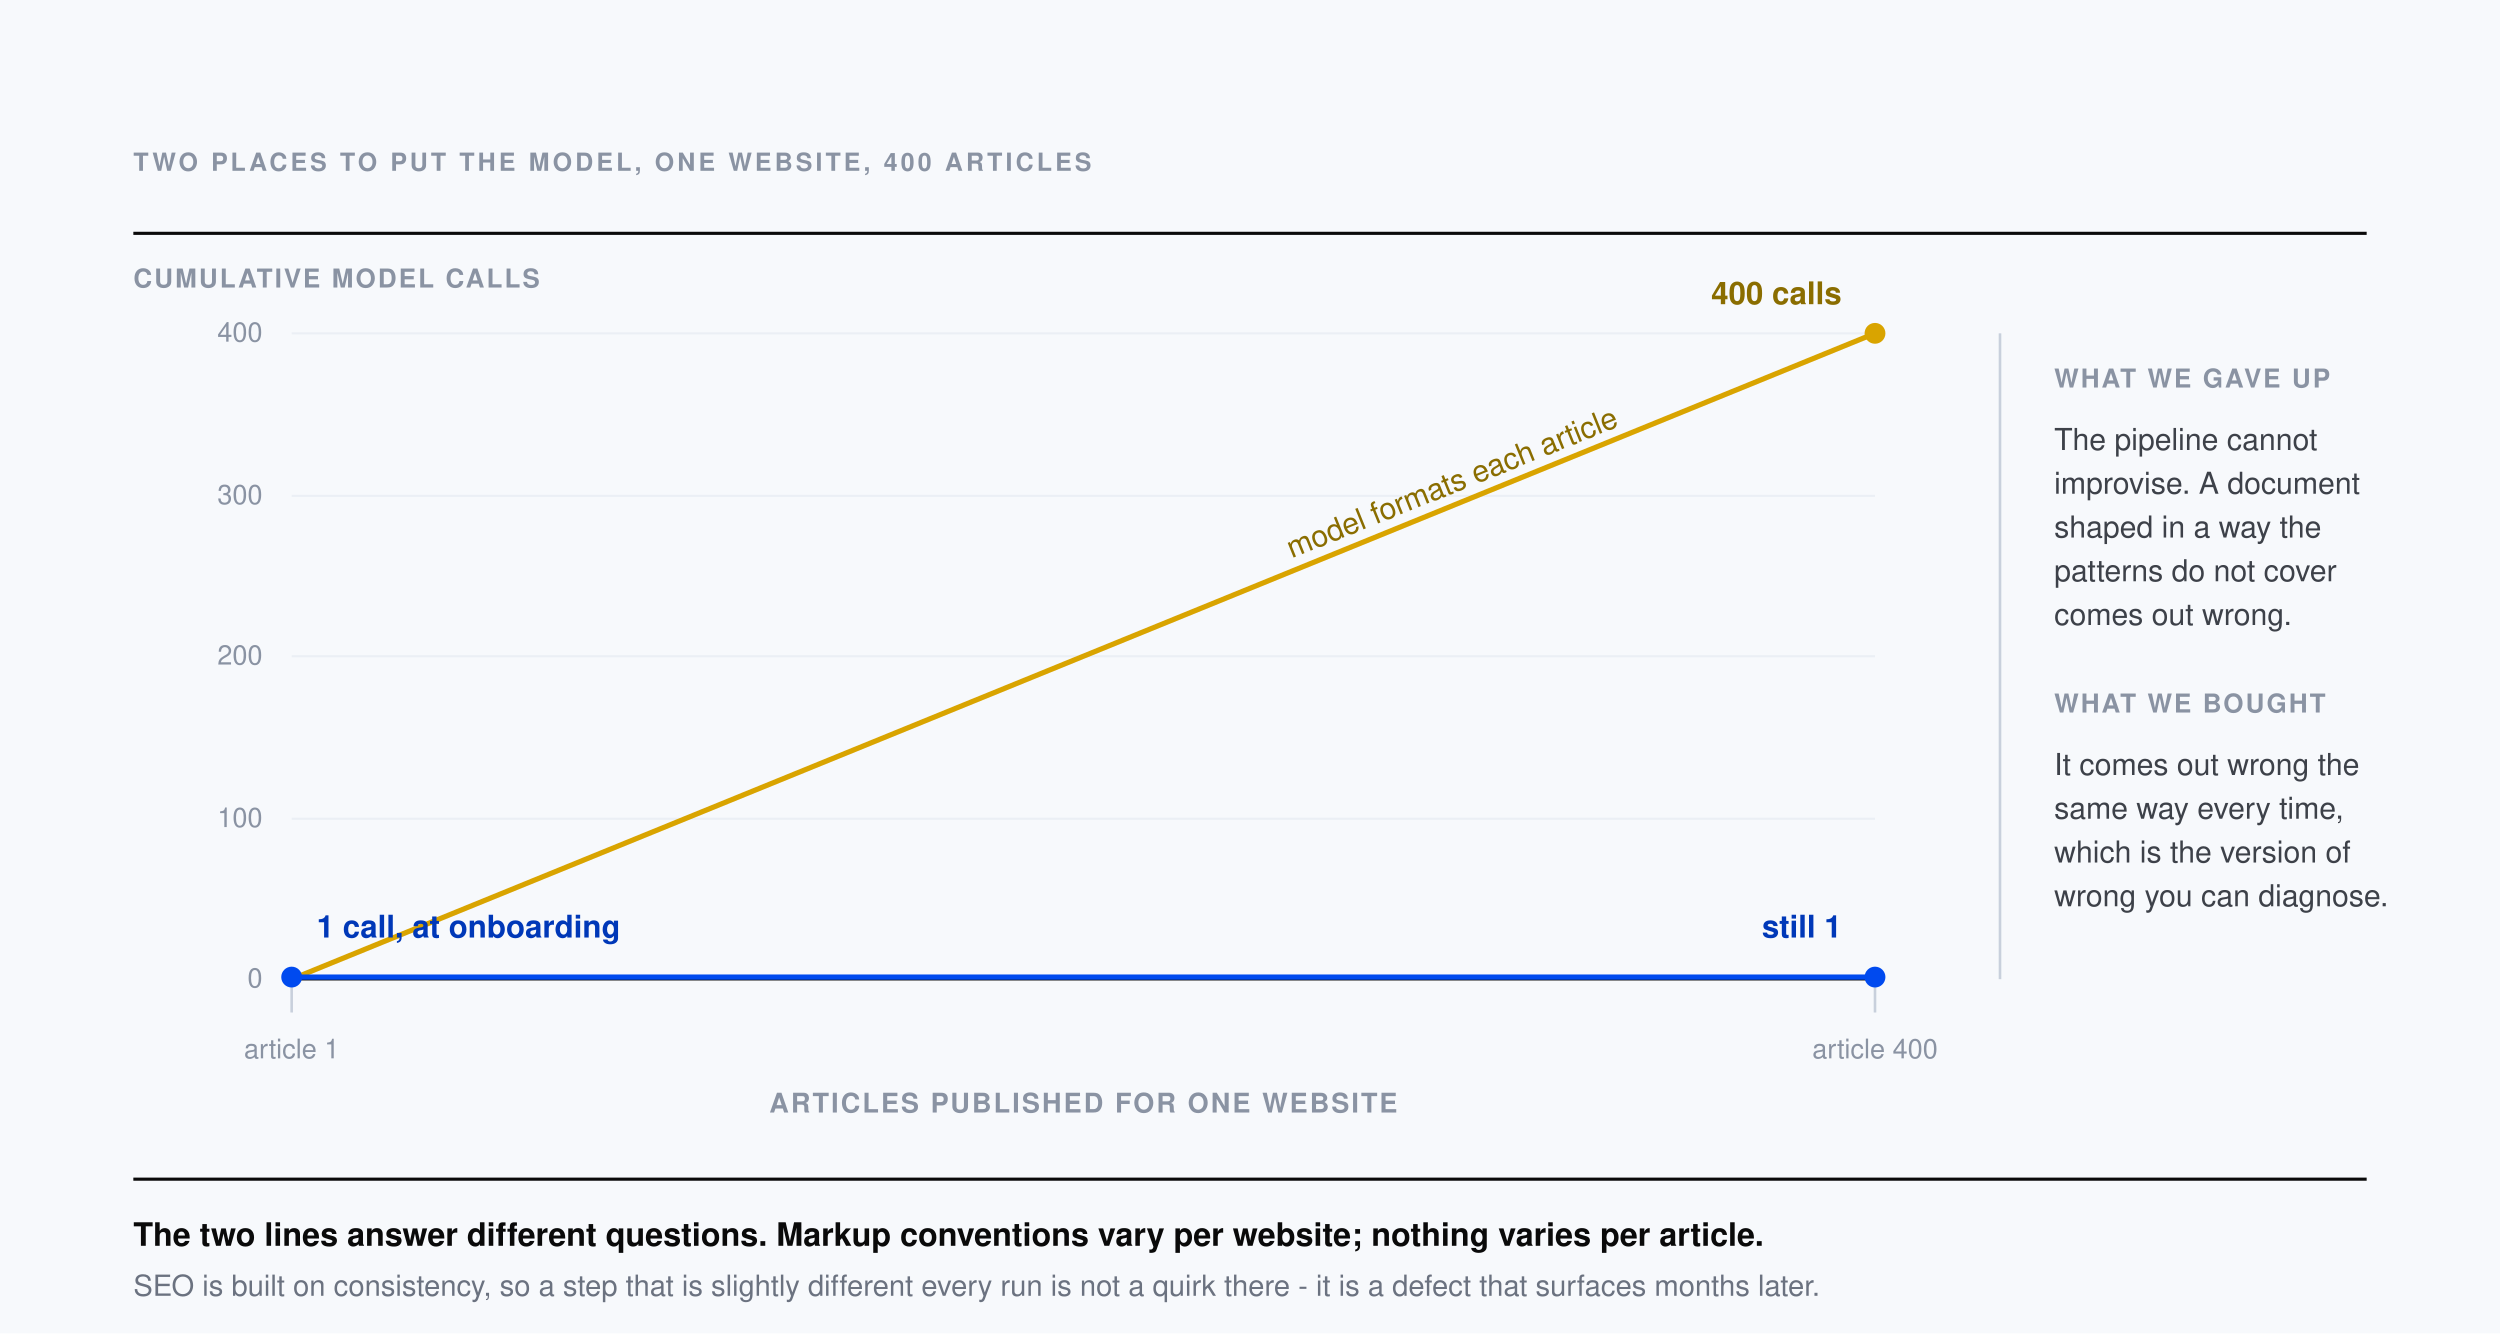
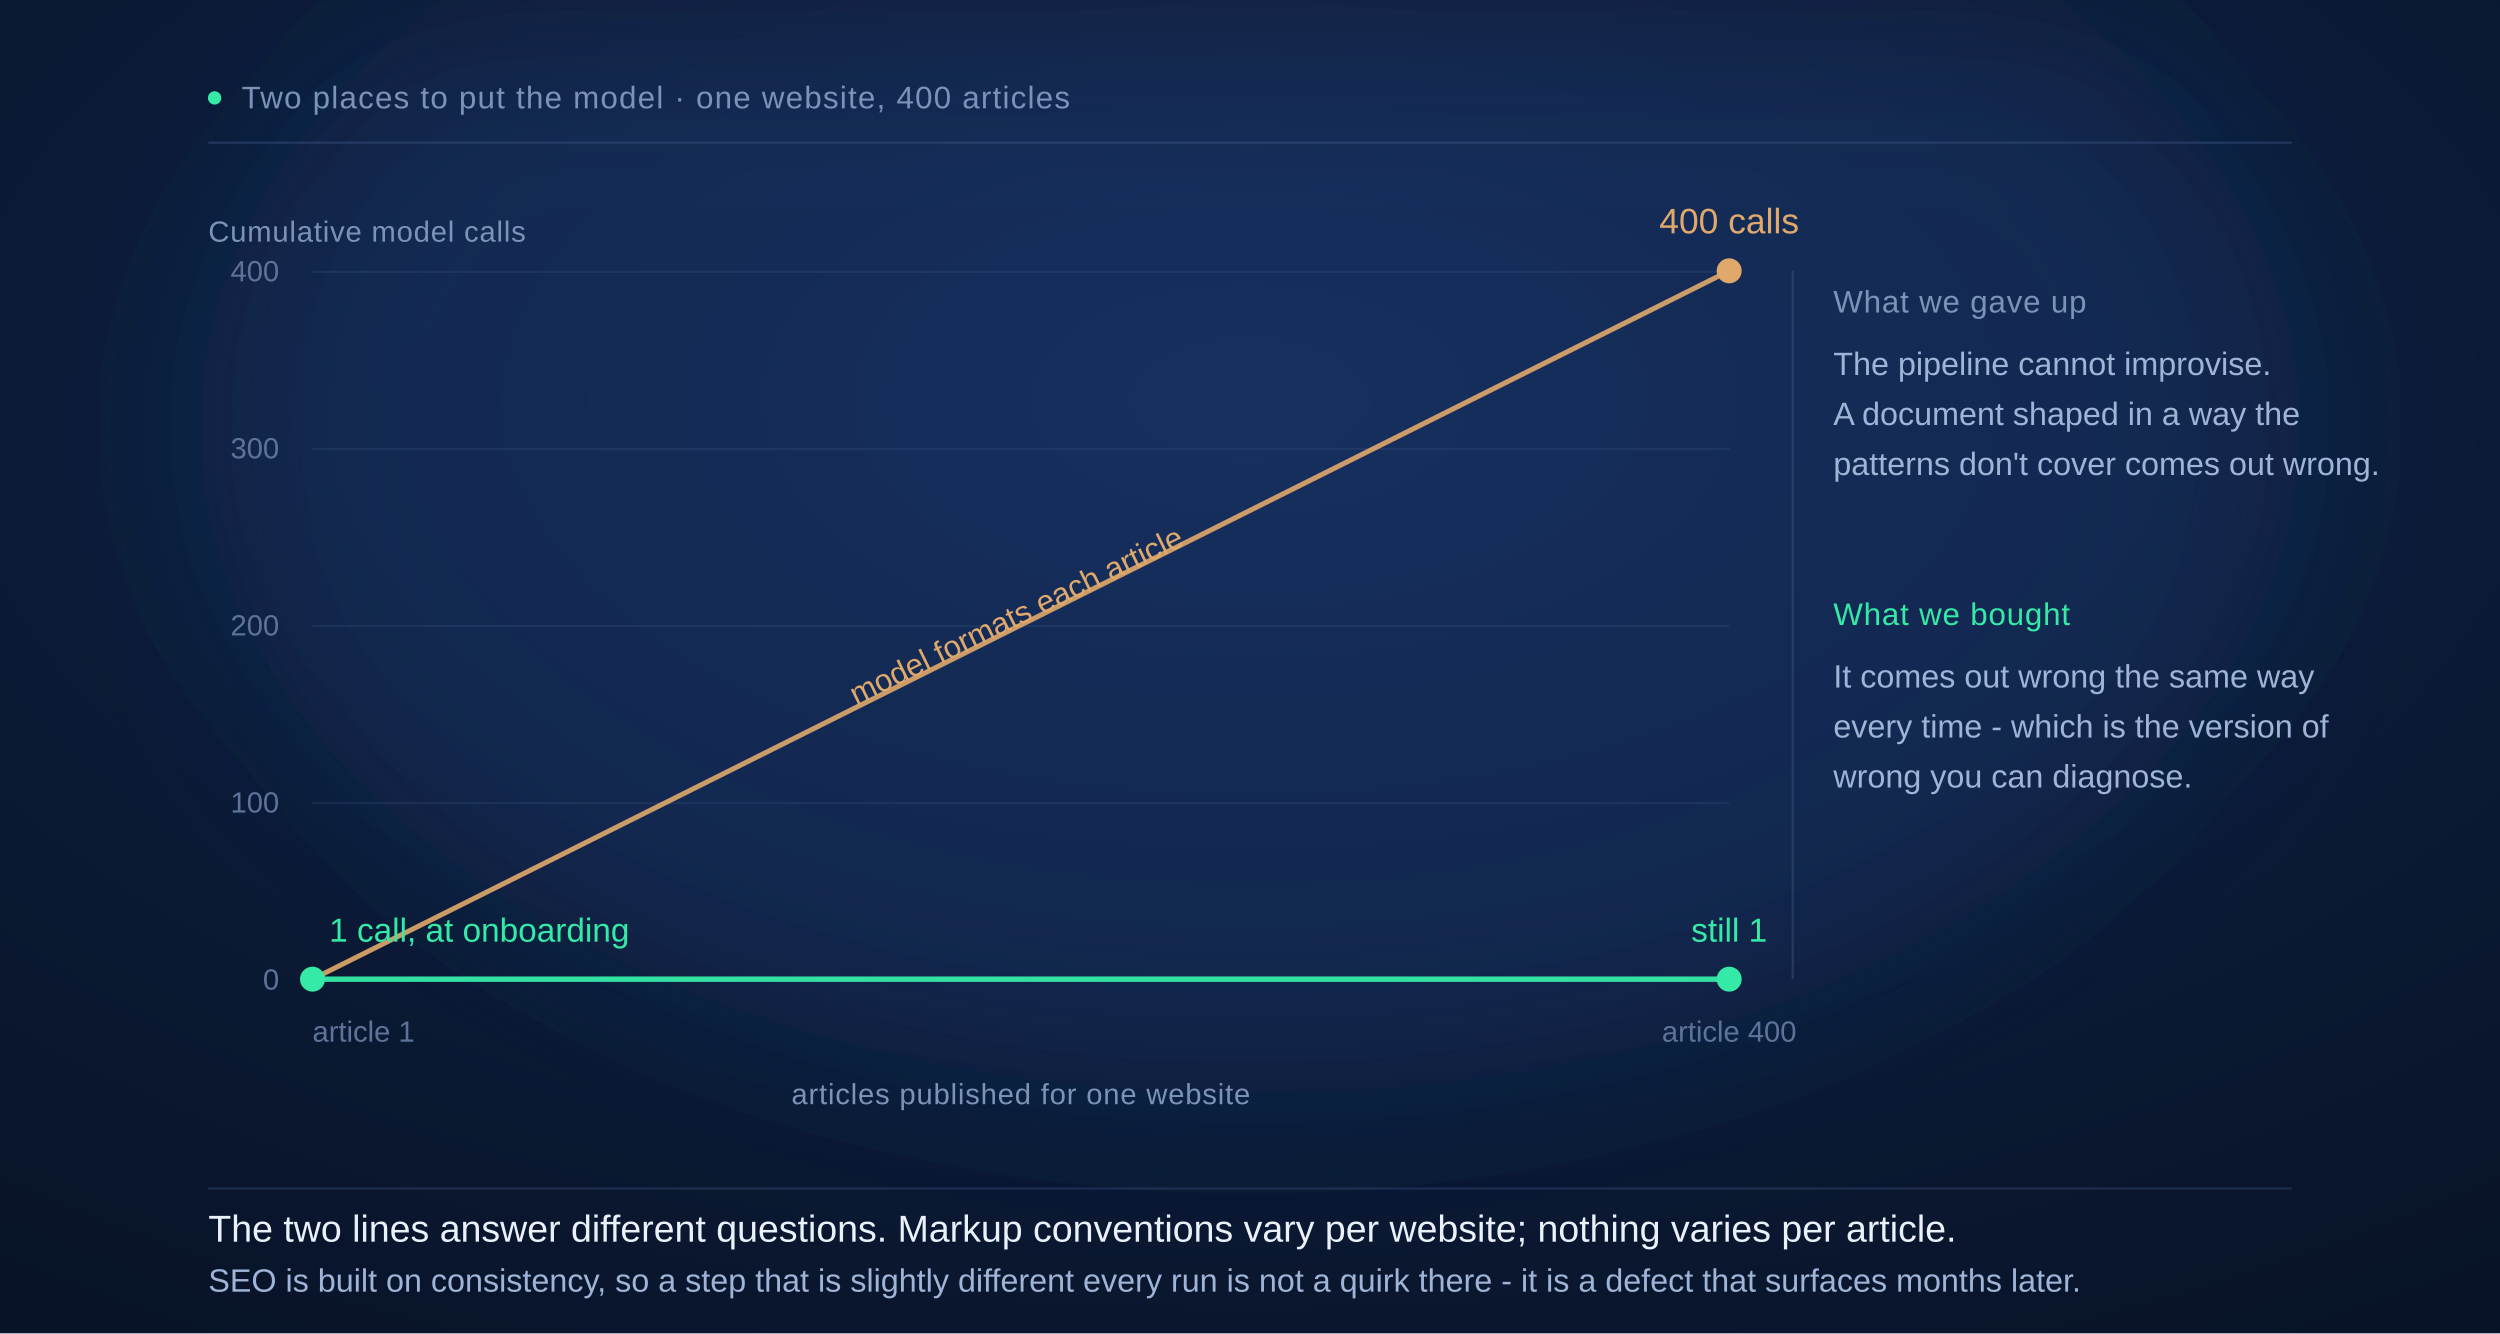
- <svg xmlns="http://www.w3.org/2000/svg" viewBox="0 0 1200 640" role="img" aria-label="Cumulative model calls against articles published: one call per website in this design, versus one call per article if the model sat in the publishing path" font-family="Helvetica Neue, Helvetica, Arial, sans-serif">
-   <rect width="1200" height="640" fill="#F7F9FC" />
-   <text x="64" y="82" font-size="12" font-weight="700" fill="#8A93A3" letter-spacing="1.5">TWO PLACES TO PUT THE MODEL, ONE WEBSITE, 400 ARTICLES</text>
-   <line x1="64" y1="112" x2="1136" y2="112" stroke="#0A0A0A" stroke-width="1.5" />
-   <text x="64" y="138" font-size="12.5" font-weight="700" fill="#8A93A3" letter-spacing="1">CUMULATIVE MODEL CALLS</text>
-   <line x1="140" y1="470" x2="900" y2="470" stroke="#0A0A0A" stroke-width="1.25" />
-   <line x1="140" y1="393" x2="900" y2="393" stroke="#EBEFF5" stroke-width="1" />
-   <line x1="140" y1="315" x2="900" y2="315" stroke="#EBEFF5" stroke-width="1" />
-   <line x1="140" y1="238" x2="900" y2="238" stroke="#EBEFF5" stroke-width="1" />
-   <line x1="140" y1="160" x2="900" y2="160" stroke="#EBEFF5" stroke-width="1" />
-   <text x="126" y="474" font-size="13" fill="#8A93A3" text-anchor="end">0</text>
-   <text x="126" y="397" font-size="13" fill="#8A93A3" text-anchor="end">100</text>
-   <text x="126" y="319" font-size="13" fill="#8A93A3" text-anchor="end">200</text>
-   <text x="126" y="242" font-size="13" fill="#8A93A3" text-anchor="end">300</text>
-   <text x="126" y="164" font-size="13" fill="#8A93A3" text-anchor="end">400</text>
-   <line x1="140" y1="470" x2="140" y2="486" stroke="#C8D0DC" stroke-width="1.25" />
-   <line x1="900" y1="470" x2="900" y2="486" stroke="#C8D0DC" stroke-width="1.25" />
-   <text x="140" y="508" font-size="13" fill="#8A93A3" text-anchor="middle">article 1</text>
-   <text x="900" y="508" font-size="13" fill="#8A93A3" text-anchor="middle">article 400</text>
-   <text x="520" y="534" font-size="13" font-weight="700" fill="#8A93A3" letter-spacing="1" text-anchor="middle">ARTICLES PUBLISHED FOR ONE WEBSITE</text>
-   <line x1="140" y1="470" x2="900" y2="160" stroke="#D9A400" stroke-width="2.5" />
-   <circle cx="900" cy="160" r="5" fill="#D9A400" />
-   <text x="884" y="146" font-size="15" font-weight="700" fill="#8A6D00" text-anchor="end">400 calls</text>
-   <text x="620" y="268" font-size="14.5" fill="#8A6D00" transform="rotate(-22 620 268)">model formats each article</text>
-   <line x1="140" y1="469" x2="900" y2="469" stroke="#004AEF" stroke-width="2.5" />
-   <circle cx="140" cy="469" r="5" fill="#004AEF" />
-   <circle cx="900" cy="469" r="5" fill="#004AEF" />
-   <text x="152" y="450" font-size="15" font-weight="700" fill="#0038B8">1 call, at onboarding</text>
-   <text x="884" y="450" font-size="15" font-weight="700" fill="#0038B8" text-anchor="end">still 1</text>
-   <line x1="960" y1="160" x2="960" y2="470" stroke="#C8D0DC" stroke-width="1.25" />
-   <text x="986" y="186" font-size="12.5" font-weight="700" fill="#8A93A3" letter-spacing="1">WHAT WE GAVE UP</text>
-   <text x="986" y="216" font-size="14.5" fill="#3D4149">The pipeline cannot</text>
-   <text x="986" y="237" font-size="14.5" fill="#3D4149">improvise. A document</text>
-   <text x="986" y="258" font-size="14.5" fill="#3D4149">shaped in a way the</text>
-   <text x="986" y="279" font-size="14.5" fill="#3D4149">patterns do not cover</text>
-   <text x="986" y="300" font-size="14.5" fill="#3D4149">comes out wrong.</text>
-   <text x="986" y="342" font-size="12.5" font-weight="700" fill="#8A93A3" letter-spacing="1">WHAT WE BOUGHT</text>
-   <text x="986" y="372" font-size="14.5" fill="#3D4149">It comes out wrong the</text>
-   <text x="986" y="393" font-size="14.5" fill="#3D4149">same way every time,</text>
-   <text x="986" y="414" font-size="14.5" fill="#3D4149">which is the version of</text>
-   <text x="986" y="435" font-size="14.5" fill="#3D4149">wrong you can diagnose.</text>
-   <line x1="64" y1="566" x2="1136" y2="566" stroke="#0A0A0A" stroke-width="1.5" />
-   <text x="64" y="598" font-size="15.5" font-weight="700" fill="#0A0A0A">The two lines answer different questions. Markup conventions vary per website; nothing varies per article.</text>
-   <text x="64" y="622" font-size="14" fill="#6B7280">SEO is built on consistency, so a step that is slightly different every run is not a quirk there - it is a defect that surfaces months later.</text>
+ <svg xmlns="http://www.w3.org/2000/svg" viewBox="0 0 1200 640" font-family="Segoe UI, Helvetica Neue, Arial, sans-serif">
+   <defs>
+     <radialGradient id="fbg" cx="0.5" cy="0.30" r="1.05">
+       <stop offset="0" stop-color="#12294F" />
+       <stop offset="0.5" stop-color="#0B1A34" />
+       <stop offset="1" stop-color="#060E20" />
+     </radialGradient>
+     <linearGradient id="panel" x1="0" y1="0" x2="0.3" y2="1">
+       <stop offset="0" stop-color="#132848" stop-opacity="0.9" />
+       <stop offset="1" stop-color="#0C1B34" stop-opacity="0.9" />
+     </linearGradient>
+     <linearGradient id="ptop" x1="0" y1="0" x2="0" y2="1">
+       <stop offset="0" stop-color="#FFFFFF" stop-opacity="0.06" />
+       <stop offset="1" stop-color="#FFFFFF" stop-opacity="0" />
+     </linearGradient>
+     <linearGradient id="edtop" x1="0" y1="0" x2="0" y2="1">
+       <stop offset="0" stop-color="#20365C" />
+       <stop offset="1" stop-color="#16294A" />
+     </linearGradient>
+     <linearGradient id="grn" x1="0" y1="0" x2="1" y2="1">
+       <stop offset="0" stop-color="#2AC6F0" />
+       <stop offset="0.55" stop-color="#2E8FEE" />
+       <stop offset="1" stop-color="#35EAA6" />
+     </linearGradient>
+     <filter id="psh" x="-30%" y="-30%" width="160%" height="180%">
+       <feDropShadow dx="0" dy="14" stdDeviation="22" flood-color="#03060F" flood-opacity="0.5" />
+     </filter>
+     <filter id="fsoft" x="-70%" y="-70%" width="240%" height="240%">
+       <feGaussianBlur stdDeviation="46" />
+     </filter>
+     <filter id="fglow" x="-80%" y="-80%" width="260%" height="260%">
+       <feGaussianBlur stdDeviation="5" />
+     </filter>
+   </defs>
+   <rect width="1200" height="640" fill="url(#fbg)" />
+   <ellipse cx="600.0" cy="204.8" rx="504.0" ry="320.0" fill="#1B4488" fill-opacity="0.28" filter="url(#fsoft)" />
+   <circle cx="103" cy="47" r="3.2" fill="#35EAA6" />
+   <text x="116.0" y="52.0" font-size="15" font-weight="400" fill="#7C93B8" fill-opacity="1.0" letter-spacing="0.6" font-family="Segoe UI, Helvetica Neue, Arial, sans-serif">Two places to put the model · one website, 400 articles</text>
+   <rect x="100" y="68" width="1000" height="1" fill="#3A527E" fill-opacity="0.5" />
+   <text x="100.0" y="116.0" font-size="14" font-weight="400" fill="#7C93B8" fill-opacity="1.0" letter-spacing="0.4" font-family="Segoe UI, Helvetica Neue, Arial, sans-serif">Cumulative model calls</text>
+   <rect x="150" y="130" width="680" height="1" fill="#3A527E" fill-opacity="0.28" />
+   <text x="134.0" y="135.0" font-size="14" font-weight="400" fill="#5E7399" fill-opacity="1.0" text-anchor="end" font-family="Segoe UI, Helvetica Neue, Arial, sans-serif">400</text>
+   <rect x="150" y="215" width="680" height="1" fill="#3A527E" fill-opacity="0.28" />
+   <text x="134.0" y="220.0" font-size="14" font-weight="400" fill="#5E7399" fill-opacity="1.0" text-anchor="end" font-family="Segoe UI, Helvetica Neue, Arial, sans-serif">300</text>
+   <rect x="150" y="300" width="680" height="1" fill="#3A527E" fill-opacity="0.28" />
+   <text x="134.0" y="305.0" font-size="14" font-weight="400" fill="#5E7399" fill-opacity="1.0" text-anchor="end" font-family="Segoe UI, Helvetica Neue, Arial, sans-serif">200</text>
+   <rect x="150" y="385" width="680" height="1" fill="#3A527E" fill-opacity="0.28" />
+   <text x="134.0" y="390.0" font-size="14" font-weight="400" fill="#5E7399" fill-opacity="1.0" text-anchor="end" font-family="Segoe UI, Helvetica Neue, Arial, sans-serif">100</text>
+   <rect x="150" y="470" width="680" height="1" fill="#3A527E" fill-opacity="0.28" />
+   <text x="134.0" y="475.0" font-size="14" font-weight="400" fill="#5E7399" fill-opacity="1.0" text-anchor="end" font-family="Segoe UI, Helvetica Neue, Arial, sans-serif">0</text>
+   <line x1="150" y1="470" x2="830" y2="130" stroke="#E0A96B" stroke-opacity="0.9" stroke-width="2.4" />
+   <circle cx="830" cy="130" r="6" fill="#E0A96B" />
+   <text x="830.0" y="112.0" font-size="17" font-weight="400" fill="#E0A96B" fill-opacity="1.0" text-anchor="middle" font-family="Segoe UI, Helvetica Neue, Arial, sans-serif">400 calls</text>
+   <text x="490" y="300" font-size="15" fill="#E0A96B" font-family="Segoe UI, Helvetica Neue, Arial, sans-serif" transform="rotate(-26 490 300)" text-anchor="middle">model formats each article</text>
+   <line x1="150" y1="470" x2="830" y2="470" stroke="#35EAA6" stroke-opacity="0.95" stroke-width="2.6" />
+   <circle cx="150" cy="470" r="6" fill="#35EAA6" />
+   <circle cx="830" cy="470" r="6" fill="#35EAA6" />
+   <text x="158.0" y="452.0" font-size="16" font-weight="400" fill="#35EAA6" fill-opacity="1.0" font-family="Segoe UI, Helvetica Neue, Arial, sans-serif">1 call, at onboarding</text>
+   <text x="830.0" y="452.0" font-size="16" font-weight="400" fill="#35EAA6" fill-opacity="1.0" text-anchor="middle" font-family="Segoe UI, Helvetica Neue, Arial, sans-serif">still 1</text>
+   <text x="150.0" y="500.0" font-size="14" font-weight="400" fill="#5E7399" fill-opacity="1.0" font-family="Segoe UI, Helvetica Neue, Arial, sans-serif">article 1</text>
+   <text x="830.0" y="500.0" font-size="14" font-weight="400" fill="#5E7399" fill-opacity="1.0" text-anchor="middle" font-family="Segoe UI, Helvetica Neue, Arial, sans-serif">article 400</text>
+   <text x="490.0" y="530.0" font-size="14" font-weight="400" fill="#7C93B8" fill-opacity="1.0" text-anchor="middle" letter-spacing="0.4" font-family="Segoe UI, Helvetica Neue, Arial, sans-serif">articles published for one website</text>
+   <rect x="860" y="130" width="1" height="340" fill="#3A527E" fill-opacity="0.5" />
+   <text x="880.0" y="150.0" font-size="15" font-weight="400" fill="#7C93B8" fill-opacity="1.0" letter-spacing="0.4" font-family="Segoe UI, Helvetica Neue, Arial, sans-serif">What we gave up</text>
+   <text x="880.0" y="180.0" font-size="15.5" font-weight="400" fill="#9FB4D6" fill-opacity="1.0" font-family="Segoe UI, Helvetica Neue, Arial, sans-serif">The pipeline cannot improvise.</text>
+   <text x="880.0" y="204.0" font-size="15.5" font-weight="400" fill="#9FB4D6" fill-opacity="1.0" font-family="Segoe UI, Helvetica Neue, Arial, sans-serif">A document shaped in a way the</text>
+   <text x="880.0" y="228.0" font-size="15.5" font-weight="400" fill="#9FB4D6" fill-opacity="1.0" font-family="Segoe UI, Helvetica Neue, Arial, sans-serif">patterns don't cover comes out wrong.</text>
+   <text x="880.0" y="300.0" font-size="15" font-weight="400" fill="#35EAA6" fill-opacity="1.0" letter-spacing="0.4" font-family="Segoe UI, Helvetica Neue, Arial, sans-serif">What we bought</text>
+   <text x="880.0" y="330.0" font-size="15.5" font-weight="400" fill="#9FB4D6" fill-opacity="1.0" font-family="Segoe UI, Helvetica Neue, Arial, sans-serif">It comes out wrong the same way</text>
+   <text x="880.0" y="354.0" font-size="15.5" font-weight="400" fill="#9FB4D6" fill-opacity="1.0" font-family="Segoe UI, Helvetica Neue, Arial, sans-serif">every time - which is the version of</text>
+   <text x="880.0" y="378.0" font-size="15.5" font-weight="400" fill="#9FB4D6" fill-opacity="1.0" font-family="Segoe UI, Helvetica Neue, Arial, sans-serif">wrong you can diagnose.</text>
+   <rect x="100" y="570" width="1000" height="1" fill="#3A527E" fill-opacity="0.4" />
+   <text x="100.0" y="596.0" font-size="18" font-weight="400" fill="#EAF1FB" fill-opacity="1.0" font-family="Segoe UI, Helvetica Neue, Arial, sans-serif">The two lines answer different questions. Markup conventions vary per website; nothing varies per article.</text>
+   <text x="100.0" y="620.0" font-size="15.5" font-weight="400" fill="#9FB4D6" fill-opacity="1.0" font-family="Segoe UI, Helvetica Neue, Arial, sans-serif">SEO is built on consistency, so a step that is slightly different every run is not a quirk there - it is a defect that surfaces months later.</text>
</svg>
